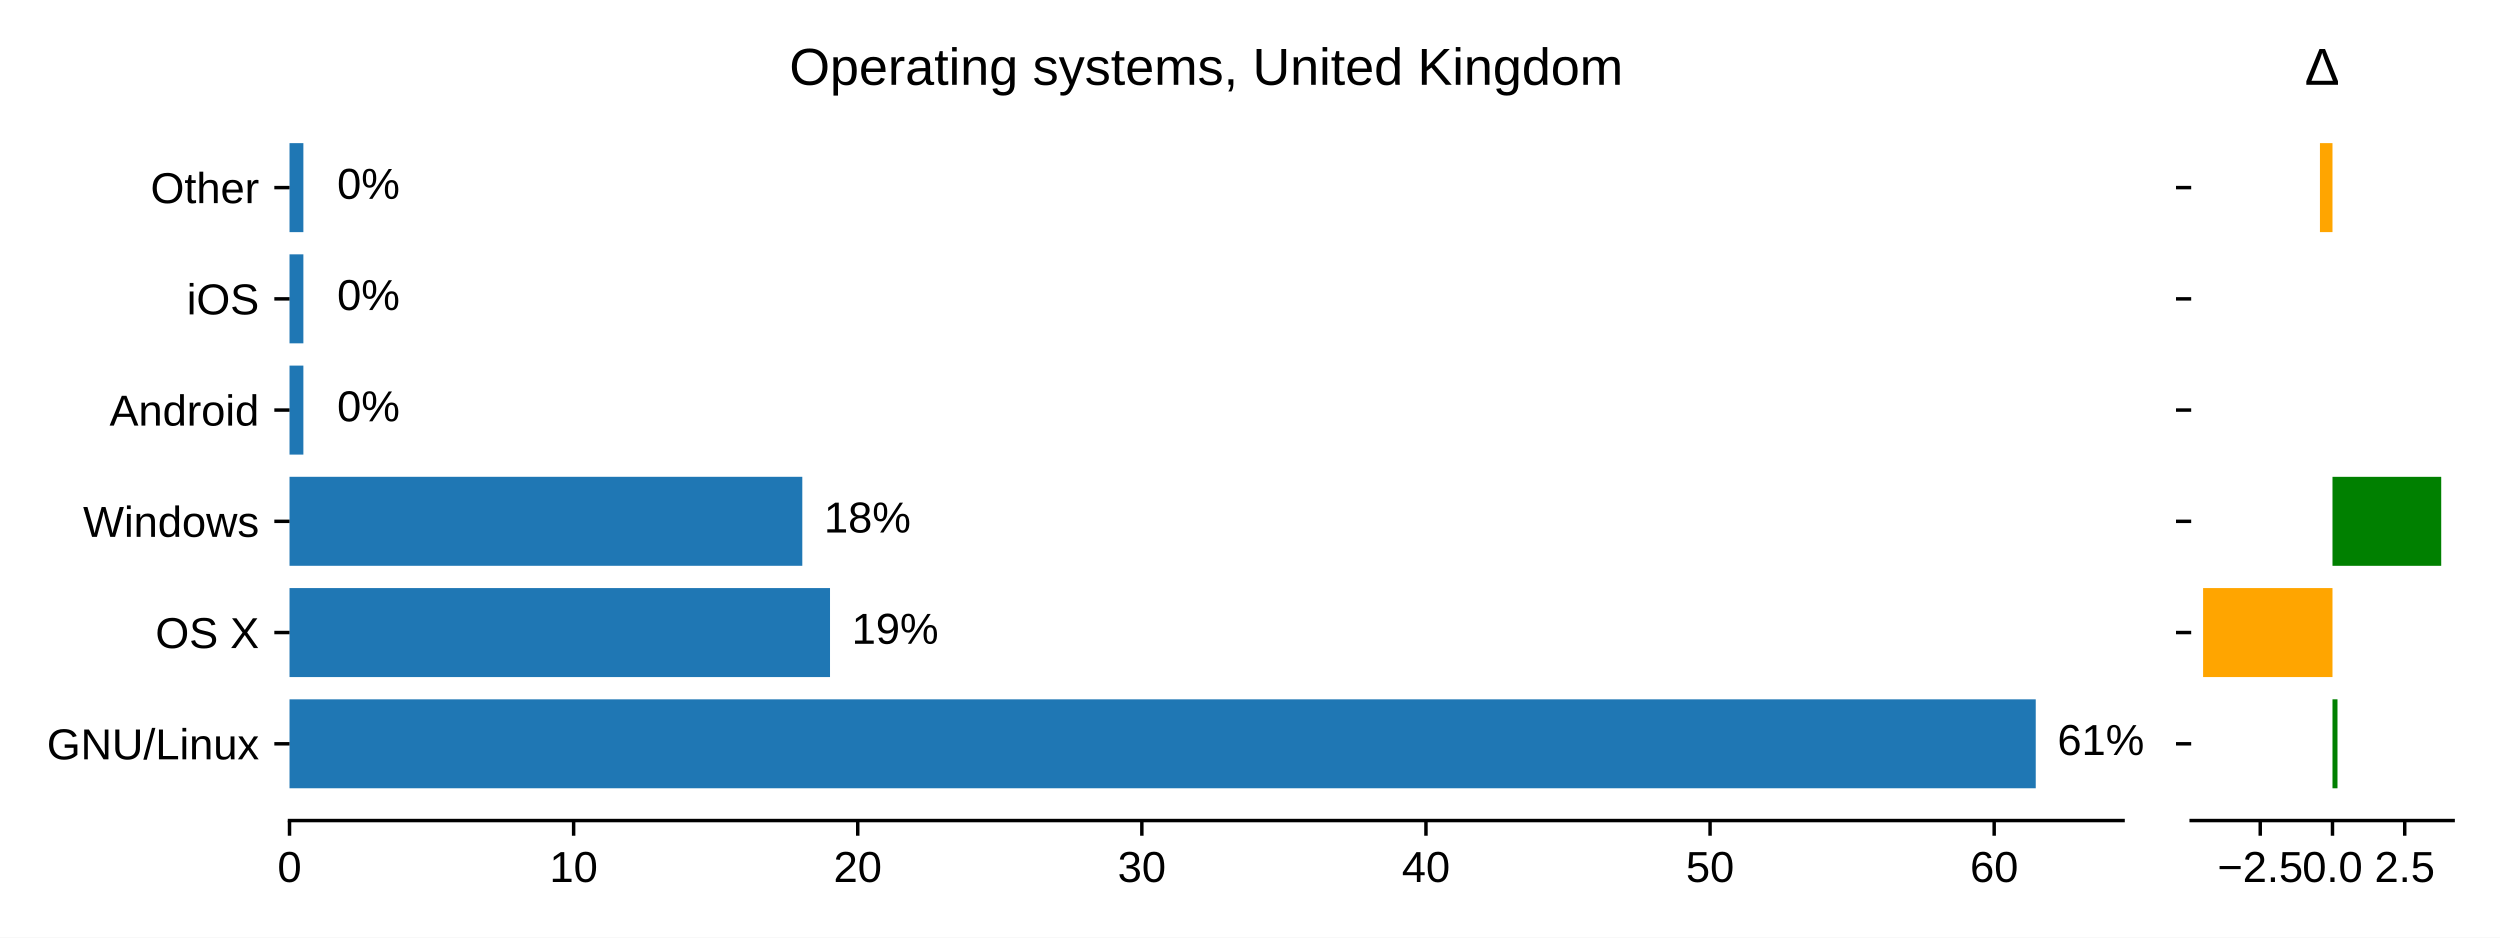
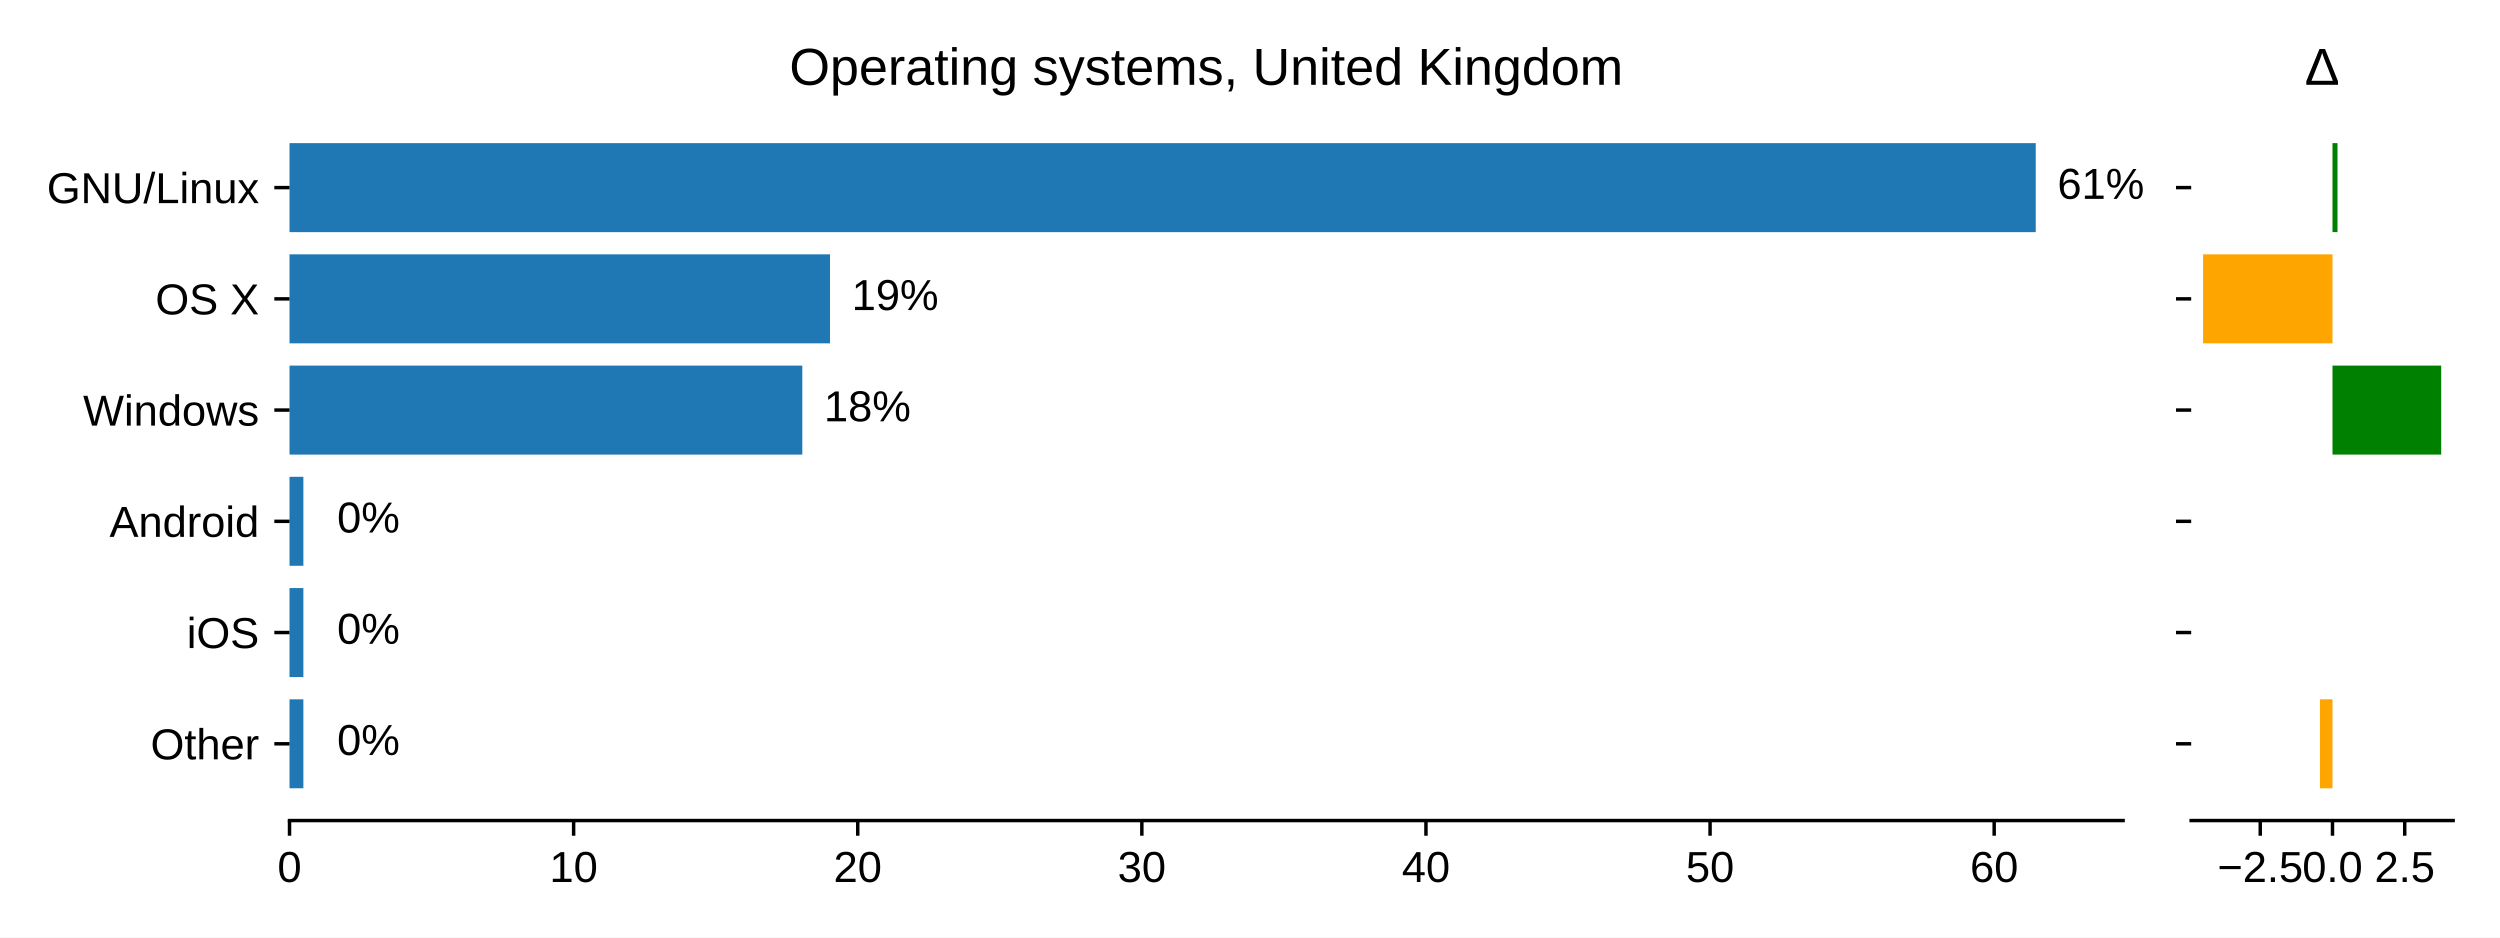
<svg xmlns="http://www.w3.org/2000/svg" xmlns:xlink="http://www.w3.org/1999/xlink" height="216pt" version="1.1" viewBox="0 0 576 216" width="576pt">
  <defs>
    <style type="text/css">*{stroke-linecap:butt;stroke-linejoin:round;}</style>
  </defs>
  <g id="figure_1">
    <g id="patch_1">
      <path d="M 0 216  L 576 216  L 576 0  L 0 0  z " style="fill:#ffffff;" />
    </g>
    <g id="axes_1">
      <g id="patch_2">
        <path d="M 66.705 189.055  L 489.154 189.055  L 489.154 25.543  L 66.705 25.543  z " style="fill:#ffffff;" />
      </g>
      <g id="patch_3">
-         <path clip-path="url(#ped714f9029)" d="M 66.705 181.622  L 469.037 181.622  L 469.037 161.119  L 66.705 161.119  z " style="fill:#1f77b4;" />
+         <path clip-path="url(#ped714f9029)" d="M 66.705 181.622  L 69.898 181.622  L 69.898 161.119  L 66.705 161.119  z " style="fill:#1f77b4;" />
      </g>
      <g id="patch_4">
-         <path clip-path="url(#ped714f9029)" d="M 66.705 155.994  L 191.236 155.994  L 191.236 135.491  L 66.705 135.491  z " style="fill:#1f77b4;" />
+         <path clip-path="url(#ped714f9029)" d="M 66.705 155.994  L 69.898 155.994  L 69.898 135.491  L 66.705 135.491  z " style="fill:#1f77b4;" />
      </g>
      <g id="patch_5">
-         <path clip-path="url(#ped714f9029)" d="M 66.705 130.365  L 184.85 130.365  L 184.85 109.862  L 66.705 109.862  z " style="fill:#1f77b4;" />
+         <path clip-path="url(#ped714f9029)" d="M 66.705 130.365  L 69.898 130.365  L 69.898 109.862  L 66.705 109.862  z " style="fill:#1f77b4;" />
      </g>
      <g id="patch_6">
-         <path clip-path="url(#ped714f9029)" d="M 66.705 104.736  L 69.898 104.736  L 69.898 84.233  L 66.705 84.233  z " style="fill:#1f77b4;" />
+         <path clip-path="url(#ped714f9029)" d="M 66.705 104.736  L 184.85 104.736  L 184.85 84.233  L 66.705 84.233  z " style="fill:#1f77b4;" />
      </g>
      <g id="patch_7">
-         <path clip-path="url(#ped714f9029)" d="M 66.705 79.107  L 69.898 79.107  L 69.898 58.604  L 66.705 58.604  z " style="fill:#1f77b4;" />
+         <path clip-path="url(#ped714f9029)" d="M 66.705 79.107  L 191.236 79.107  L 191.236 58.604  L 66.705 58.604  z " style="fill:#1f77b4;" />
      </g>
      <g id="patch_8">
-         <path clip-path="url(#ped714f9029)" d="M 66.705 53.478  L 69.898 53.478  L 69.898 32.975  L 66.705 32.975  z " style="fill:#1f77b4;" />
+         <path clip-path="url(#ped714f9029)" d="M 66.705 53.478  L 469.037 53.478  L 469.037 32.975  L 66.705 32.975  z " style="fill:#1f77b4;" />
      </g>
      <g id="matplotlib.axis_1">
        <g id="xtick_1">
          <g id="line2d_1">
            <defs>
              <path d="M 0 0  L 0 3.5  " id="mc3a356a46d" style="stroke:#000000;stroke-width:0.8;" />
            </defs>
            <g>
              <use style="stroke:#000000;stroke-width:0.8;" x="66.705" xlink:href="#mc3a356a46d" y="189.055" />
            </g>
          </g>
          <g id="text_1">
            <text style="font-family:Arial;font-size:10px;font-stretch:normal;font-style:normal;font-weight:normal;text-anchor:middle;" transform="rotate(-0, 66.70469, 203.2125)" x="66.705" y="203.213">0</text>
          </g>
        </g>
        <g id="xtick_2">
          <g id="line2d_2">
            <g>
              <use style="stroke:#000000;stroke-width:0.8;" x="132.164" xlink:href="#mc3a356a46d" y="189.055" />
            </g>
          </g>
          <g id="text_2">
            <text style="font-family:Arial;font-size:10px;font-stretch:normal;font-style:normal;font-weight:normal;text-anchor:middle;" transform="rotate(-0, 132.1635, 203.2125)" x="132.164" y="203.213">10</text>
          </g>
        </g>
        <g id="xtick_3">
          <g id="line2d_3">
            <g>
              <use style="stroke:#000000;stroke-width:0.8;" x="197.622" xlink:href="#mc3a356a46d" y="189.055" />
            </g>
          </g>
          <g id="text_3">
            <text style="font-family:Arial;font-size:10px;font-stretch:normal;font-style:normal;font-weight:normal;text-anchor:middle;" transform="rotate(-0, 197.6224, 203.2125)" x="197.622" y="203.213">20</text>
          </g>
        </g>
        <g id="xtick_4">
          <g id="line2d_4">
            <g>
              <use style="stroke:#000000;stroke-width:0.8;" x="263.081" xlink:href="#mc3a356a46d" y="189.055" />
            </g>
          </g>
          <g id="text_4">
            <text style="font-family:Arial;font-size:10px;font-stretch:normal;font-style:normal;font-weight:normal;text-anchor:middle;" transform="rotate(-0, 263.0813, 203.2125)" x="263.081" y="203.213">30</text>
          </g>
        </g>
        <g id="xtick_5">
          <g id="line2d_5">
            <g>
              <use style="stroke:#000000;stroke-width:0.8;" x="328.54" xlink:href="#mc3a356a46d" y="189.055" />
            </g>
          </g>
          <g id="text_5">
            <text style="font-family:Arial;font-size:10px;font-stretch:normal;font-style:normal;font-weight:normal;text-anchor:middle;" transform="rotate(-0, 328.5401, 203.2125)" x="328.54" y="203.213">40</text>
          </g>
        </g>
        <g id="xtick_6">
          <g id="line2d_6">
            <g>
              <use style="stroke:#000000;stroke-width:0.8;" x="393.999" xlink:href="#mc3a356a46d" y="189.055" />
            </g>
          </g>
          <g id="text_6">
            <text style="font-family:Arial;font-size:10px;font-stretch:normal;font-style:normal;font-weight:normal;text-anchor:middle;" transform="rotate(-0, 393.999, 203.2125)" x="393.999" y="203.213">50</text>
          </g>
        </g>
        <g id="xtick_7">
          <g id="line2d_7">
            <g>
              <use style="stroke:#000000;stroke-width:0.8;" x="459.458" xlink:href="#mc3a356a46d" y="189.055" />
            </g>
          </g>
          <g id="text_7">
            <text style="font-family:Arial;font-size:10px;font-stretch:normal;font-style:normal;font-weight:normal;text-anchor:middle;" transform="rotate(-0, 459.4578, 203.2125)" x="459.458" y="203.213">60</text>
          </g>
        </g>
      </g>
      <g id="matplotlib.axis_2">
        <g id="ytick_1">
          <g id="line2d_8">
            <defs>
              <path d="M 0 0  L -3.5 0  " id="m82278324de" style="stroke:#000000;stroke-width:0.8;" />
            </defs>
            <g>
              <use style="stroke:#000000;stroke-width:0.8;" x="66.705" xlink:href="#m82278324de" y="171.371" />
            </g>
          </g>
          <g id="text_8">
-             <text style="font-family:Arial;font-size:10px;font-stretch:normal;font-style:normal;font-weight:normal;text-anchor:end;" transform="rotate(-0, 59.70469, 174.9497)" x="59.705" y="174.95">GNU/Linux</text>
+             <text style="font-family:Arial;font-size:10px;font-stretch:normal;font-style:normal;font-weight:normal;text-anchor:end;" transform="rotate(-0, 59.70469, 174.9497)" x="59.705" y="174.95">Other</text>
          </g>
        </g>
        <g id="ytick_2">
          <g id="line2d_9">
            <g>
              <use style="stroke:#000000;stroke-width:0.8;" x="66.705" xlink:href="#m82278324de" y="145.742" />
            </g>
          </g>
          <g id="text_9">
-             <text style="font-family:Arial;font-size:10px;font-stretch:normal;font-style:normal;font-weight:normal;text-anchor:end;" transform="rotate(-0, 59.70469, 149.321)" x="59.705" y="149.321">OS X</text>
+             <text style="font-family:Arial;font-size:10px;font-stretch:normal;font-style:normal;font-weight:normal;text-anchor:end;" transform="rotate(-0, 59.70469, 149.321)" x="59.705" y="149.321">iOS</text>
          </g>
        </g>
        <g id="ytick_3">
          <g id="line2d_10">
            <g>
              <use style="stroke:#000000;stroke-width:0.8;" x="66.705" xlink:href="#m82278324de" y="120.113" />
            </g>
          </g>
          <g id="text_10">
-             <text style="font-family:Arial;font-size:10px;font-stretch:normal;font-style:normal;font-weight:normal;text-anchor:end;" transform="rotate(-0, 59.70469, 123.6922)" x="59.705" y="123.692">Windows</text>
+             <text style="font-family:Arial;font-size:10px;font-stretch:normal;font-style:normal;font-weight:normal;text-anchor:end;" transform="rotate(-0, 59.70469, 123.6922)" x="59.705" y="123.692">Android</text>
          </g>
        </g>
        <g id="ytick_4">
          <g id="line2d_11">
            <g>
              <use style="stroke:#000000;stroke-width:0.8;" x="66.705" xlink:href="#m82278324de" y="94.485" />
            </g>
          </g>
          <g id="text_11">
-             <text style="font-family:Arial;font-size:10px;font-stretch:normal;font-style:normal;font-weight:normal;text-anchor:end;" transform="rotate(-0, 59.70469, 98.06343)" x="59.705" y="98.063">Android</text>
+             <text style="font-family:Arial;font-size:10px;font-stretch:normal;font-style:normal;font-weight:normal;text-anchor:end;" transform="rotate(-0, 59.70469, 98.06343)" x="59.705" y="98.063">Windows</text>
          </g>
        </g>
        <g id="ytick_5">
          <g id="line2d_12">
            <g>
              <use style="stroke:#000000;stroke-width:0.8;" x="66.705" xlink:href="#m82278324de" y="68.856" />
            </g>
          </g>
          <g id="text_12">
-             <text style="font-family:Arial;font-size:10px;font-stretch:normal;font-style:normal;font-weight:normal;text-anchor:end;" transform="rotate(-0, 59.70469, 72.43466)" x="59.705" y="72.435">iOS</text>
+             <text style="font-family:Arial;font-size:10px;font-stretch:normal;font-style:normal;font-weight:normal;text-anchor:end;" transform="rotate(-0, 59.70469, 72.43466)" x="59.705" y="72.435">OS X</text>
          </g>
        </g>
        <g id="ytick_6">
          <g id="line2d_13">
            <g>
              <use style="stroke:#000000;stroke-width:0.8;" x="66.705" xlink:href="#m82278324de" y="43.227" />
            </g>
          </g>
          <g id="text_13">
-             <text style="font-family:Arial;font-size:10px;font-stretch:normal;font-style:normal;font-weight:normal;text-anchor:end;" transform="rotate(-0, 59.70469, 46.80588)" x="59.705" y="46.806">Other</text>
+             <text style="font-family:Arial;font-size:10px;font-stretch:normal;font-style:normal;font-weight:normal;text-anchor:end;" transform="rotate(-0, 59.70469, 46.80588)" x="59.705" y="46.806">GNU/Linux</text>
          </g>
        </g>
      </g>
      <g id="patch_9">
        <path d="M 66.705 189.055  L 489.154 189.055  " style="fill:none;stroke:#000000;stroke-linecap:square;stroke-linejoin:miter;stroke-width:0.8;" />
      </g>
      <g id="text_14">
-         <text style="font-family:Arial;font-size:10px;font-stretch:normal;font-style:normal;font-weight:normal;text-anchor:middle;" transform="rotate(-0, 484.0372, 173.956)" x="484.037" y="173.956">61%</text>
+         <text style="font-family:Arial;font-size:10px;font-stretch:normal;font-style:normal;font-weight:normal;text-anchor:middle;" transform="rotate(-0, 84.8978, 173.956)" x="84.898" y="173.956">0%</text>
      </g>
      <g id="text_15">
-         <text style="font-family:Arial;font-size:10px;font-stretch:normal;font-style:normal;font-weight:normal;text-anchor:middle;" transform="rotate(-0, 206.2362, 148.3272)" x="206.236" y="148.327">19%</text>
+         <text style="font-family:Arial;font-size:10px;font-stretch:normal;font-style:normal;font-weight:normal;text-anchor:middle;" transform="rotate(-0, 84.8978, 148.3272)" x="84.898" y="148.327">0%</text>
      </g>
      <g id="text_16">
-         <text style="font-family:Arial;font-size:10px;font-stretch:normal;font-style:normal;font-weight:normal;text-anchor:middle;" transform="rotate(-0, 199.8499, 122.6984)" x="199.85" y="122.698">18%</text>
+         <text style="font-family:Arial;font-size:10px;font-stretch:normal;font-style:normal;font-weight:normal;text-anchor:middle;" transform="rotate(-0, 84.8978, 122.6984)" x="84.898" y="122.698">0%</text>
      </g>
      <g id="text_17">
-         <text style="font-family:Arial;font-size:10px;font-stretch:normal;font-style:normal;font-weight:normal;text-anchor:middle;" transform="rotate(-0, 84.8978, 97.06968)" x="84.898" y="97.07">0%</text>
+         <text style="font-family:Arial;font-size:10px;font-stretch:normal;font-style:normal;font-weight:normal;text-anchor:middle;" transform="rotate(-0, 199.8499, 97.06968)" x="199.85" y="97.07">18%</text>
      </g>
      <g id="text_18">
-         <text style="font-family:Arial;font-size:10px;font-stretch:normal;font-style:normal;font-weight:normal;text-anchor:middle;" transform="rotate(-0, 84.8978, 71.44091)" x="84.898" y="71.441">0%</text>
+         <text style="font-family:Arial;font-size:10px;font-stretch:normal;font-style:normal;font-weight:normal;text-anchor:middle;" transform="rotate(-0, 206.2362, 71.44091)" x="206.236" y="71.441">19%</text>
      </g>
      <g id="text_19">
-         <text style="font-family:Arial;font-size:10px;font-stretch:normal;font-style:normal;font-weight:normal;text-anchor:middle;" transform="rotate(-0, 84.8978, 45.81213)" x="84.898" y="45.812">0%</text>
+         <text style="font-family:Arial;font-size:10px;font-stretch:normal;font-style:normal;font-weight:normal;text-anchor:middle;" transform="rotate(-0, 484.0372, 45.81213)" x="484.037" y="45.812">61%</text>
      </g>
      <g id="text_20">
        <text style="font-family:Arial;font-size:12px;font-stretch:normal;font-style:normal;font-weight:normal;text-anchor:middle;" transform="rotate(-0, 277.9292, 19.54312)" x="277.929" y="19.543">Operating systems, United Kingdom</text>
      </g>
    </g>
    <g id="axes_2">
      <g id="patch_10">
        <path d="M 504.85 189.055  L 565.2 189.055  L 565.2 25.543  L 504.85 25.543  z " style="fill:#ffffff;" />
      </g>
      <g id="patch_11">
-         <path clip-path="url(#p714d51f7c9)" d="M 537.405 181.622  L 538.557 181.622  L 538.557 161.119  L 537.405 161.119  z " style="fill:#008000;" />
+         <path clip-path="url(#p714d51f7c9)" d="M 537.405 181.622  L 534.516 181.622  L 534.516 161.119  L 537.405 161.119  z " style="fill:#ffa500;" />
      </g>
      <g id="patch_12">
-         <path clip-path="url(#p714d51f7c9)" d="M 537.405 155.994  L 507.593 155.994  L 507.593 135.491  L 537.405 135.491  z " style="fill:#ffa500;" />
+         <path clip-path="url(#p714d51f7c9)" d="M 0 0  z " style="fill:#ffa500;" />
      </g>
      <g id="patch_13">
-         <path clip-path="url(#p714d51f7c9)" d="M 537.405 130.365  L 562.457 130.365  L 562.457 109.862  L 537.405 109.862  z " style="fill:#008000;" />
+         <path clip-path="url(#p714d51f7c9)" d="M 0 0  z " style="fill:#ffa500;" />
      </g>
      <g id="patch_14">
-         <path clip-path="url(#p714d51f7c9)" d="M 0 0  z " style="fill:#ffa500;" />
+         <path clip-path="url(#p714d51f7c9)" d="M 537.405 104.736  L 562.457 104.736  L 562.457 84.233  L 537.405 84.233  z " style="fill:#008000;" />
      </g>
      <g id="patch_15">
-         <path clip-path="url(#p714d51f7c9)" d="M 0 0  z " style="fill:#ffa500;" />
+         <path clip-path="url(#p714d51f7c9)" d="M 537.405 79.107  L 507.593 79.107  L 507.593 58.604  L 537.405 58.604  z " style="fill:#ffa500;" />
      </g>
      <g id="patch_16">
-         <path clip-path="url(#p714d51f7c9)" d="M 537.405 53.478  L 534.516 53.478  L 534.516 32.975  L 537.405 32.975  z " style="fill:#ffa500;" />
+         <path clip-path="url(#p714d51f7c9)" d="M 537.405 53.478  L 538.557 53.478  L 538.557 32.975  L 537.405 32.975  z " style="fill:#008000;" />
      </g>
      <g id="matplotlib.axis_3">
        <g id="xtick_8">
          <g id="line2d_14">
            <g>
              <use style="stroke:#000000;stroke-width:0.8;" x="520.761" xlink:href="#mc3a356a46d" y="189.055" />
            </g>
          </g>
          <g id="text_21">
            <text style="font-family:Arial;font-size:10px;font-stretch:normal;font-style:normal;font-weight:normal;text-anchor:middle;" transform="rotate(-0, 520.7611, 203.2125)" x="520.761" y="203.213">−2.5</text>
          </g>
        </g>
        <g id="xtick_9">
          <g id="line2d_15">
            <g>
              <use style="stroke:#000000;stroke-width:0.8;" x="537.405" xlink:href="#mc3a356a46d" y="189.055" />
            </g>
          </g>
          <g id="text_22">
            <text style="font-family:Arial;font-size:10px;font-stretch:normal;font-style:normal;font-weight:normal;text-anchor:middle;" transform="rotate(-0, 537.4046, 203.2125)" x="537.405" y="203.213">0.0</text>
          </g>
        </g>
        <g id="xtick_10">
          <g id="line2d_16">
            <g>
              <use style="stroke:#000000;stroke-width:0.8;" x="554.048" xlink:href="#mc3a356a46d" y="189.055" />
            </g>
          </g>
          <g id="text_23">
            <text style="font-family:Arial;font-size:10px;font-stretch:normal;font-style:normal;font-weight:normal;text-anchor:middle;" transform="rotate(-0, 554.0481, 203.2125)" x="554.048" y="203.213">2.5</text>
          </g>
        </g>
      </g>
      <g id="matplotlib.axis_4">
        <g id="ytick_7">
          <g id="line2d_17">
            <g>
              <use style="stroke:#000000;stroke-width:0.8;" x="504.85" xlink:href="#m82278324de" y="171.371" />
            </g>
          </g>
        </g>
        <g id="ytick_8">
          <g id="line2d_18">
            <g>
              <use style="stroke:#000000;stroke-width:0.8;" x="504.85" xlink:href="#m82278324de" y="145.742" />
            </g>
          </g>
        </g>
        <g id="ytick_9">
          <g id="line2d_19">
            <g>
              <use style="stroke:#000000;stroke-width:0.8;" x="504.85" xlink:href="#m82278324de" y="120.113" />
            </g>
          </g>
        </g>
        <g id="ytick_10">
          <g id="line2d_20">
            <g>
              <use style="stroke:#000000;stroke-width:0.8;" x="504.85" xlink:href="#m82278324de" y="94.485" />
            </g>
          </g>
        </g>
        <g id="ytick_11">
          <g id="line2d_21">
            <g>
              <use style="stroke:#000000;stroke-width:0.8;" x="504.85" xlink:href="#m82278324de" y="68.856" />
            </g>
          </g>
        </g>
        <g id="ytick_12">
          <g id="line2d_22">
            <g>
              <use style="stroke:#000000;stroke-width:0.8;" x="504.85" xlink:href="#m82278324de" y="43.227" />
            </g>
          </g>
        </g>
      </g>
      <g id="patch_17">
        <path d="M 504.85 189.055  L 565.2 189.055  " style="fill:none;stroke:#000000;stroke-linecap:square;stroke-linejoin:miter;stroke-width:0.8;" />
      </g>
      <g id="text_24">
        <text style="font-family:Arial;font-size:12px;font-stretch:normal;font-style:normal;font-weight:normal;text-anchor:middle;" transform="rotate(-0, 535.0251, 19.54312)" x="535.025" y="19.543">Δ</text>
      </g>
    </g>
  </g>
  <defs>
    <clipPath id="ped714f9029">
      <rect height="163.512" width="422.449" x="66.705" y="25.543" />
    </clipPath>
    <clipPath id="p714d51f7c9">
      <rect height="163.512" width="60.35" x="504.85" y="25.543" />
    </clipPath>
  </defs>
</svg>
